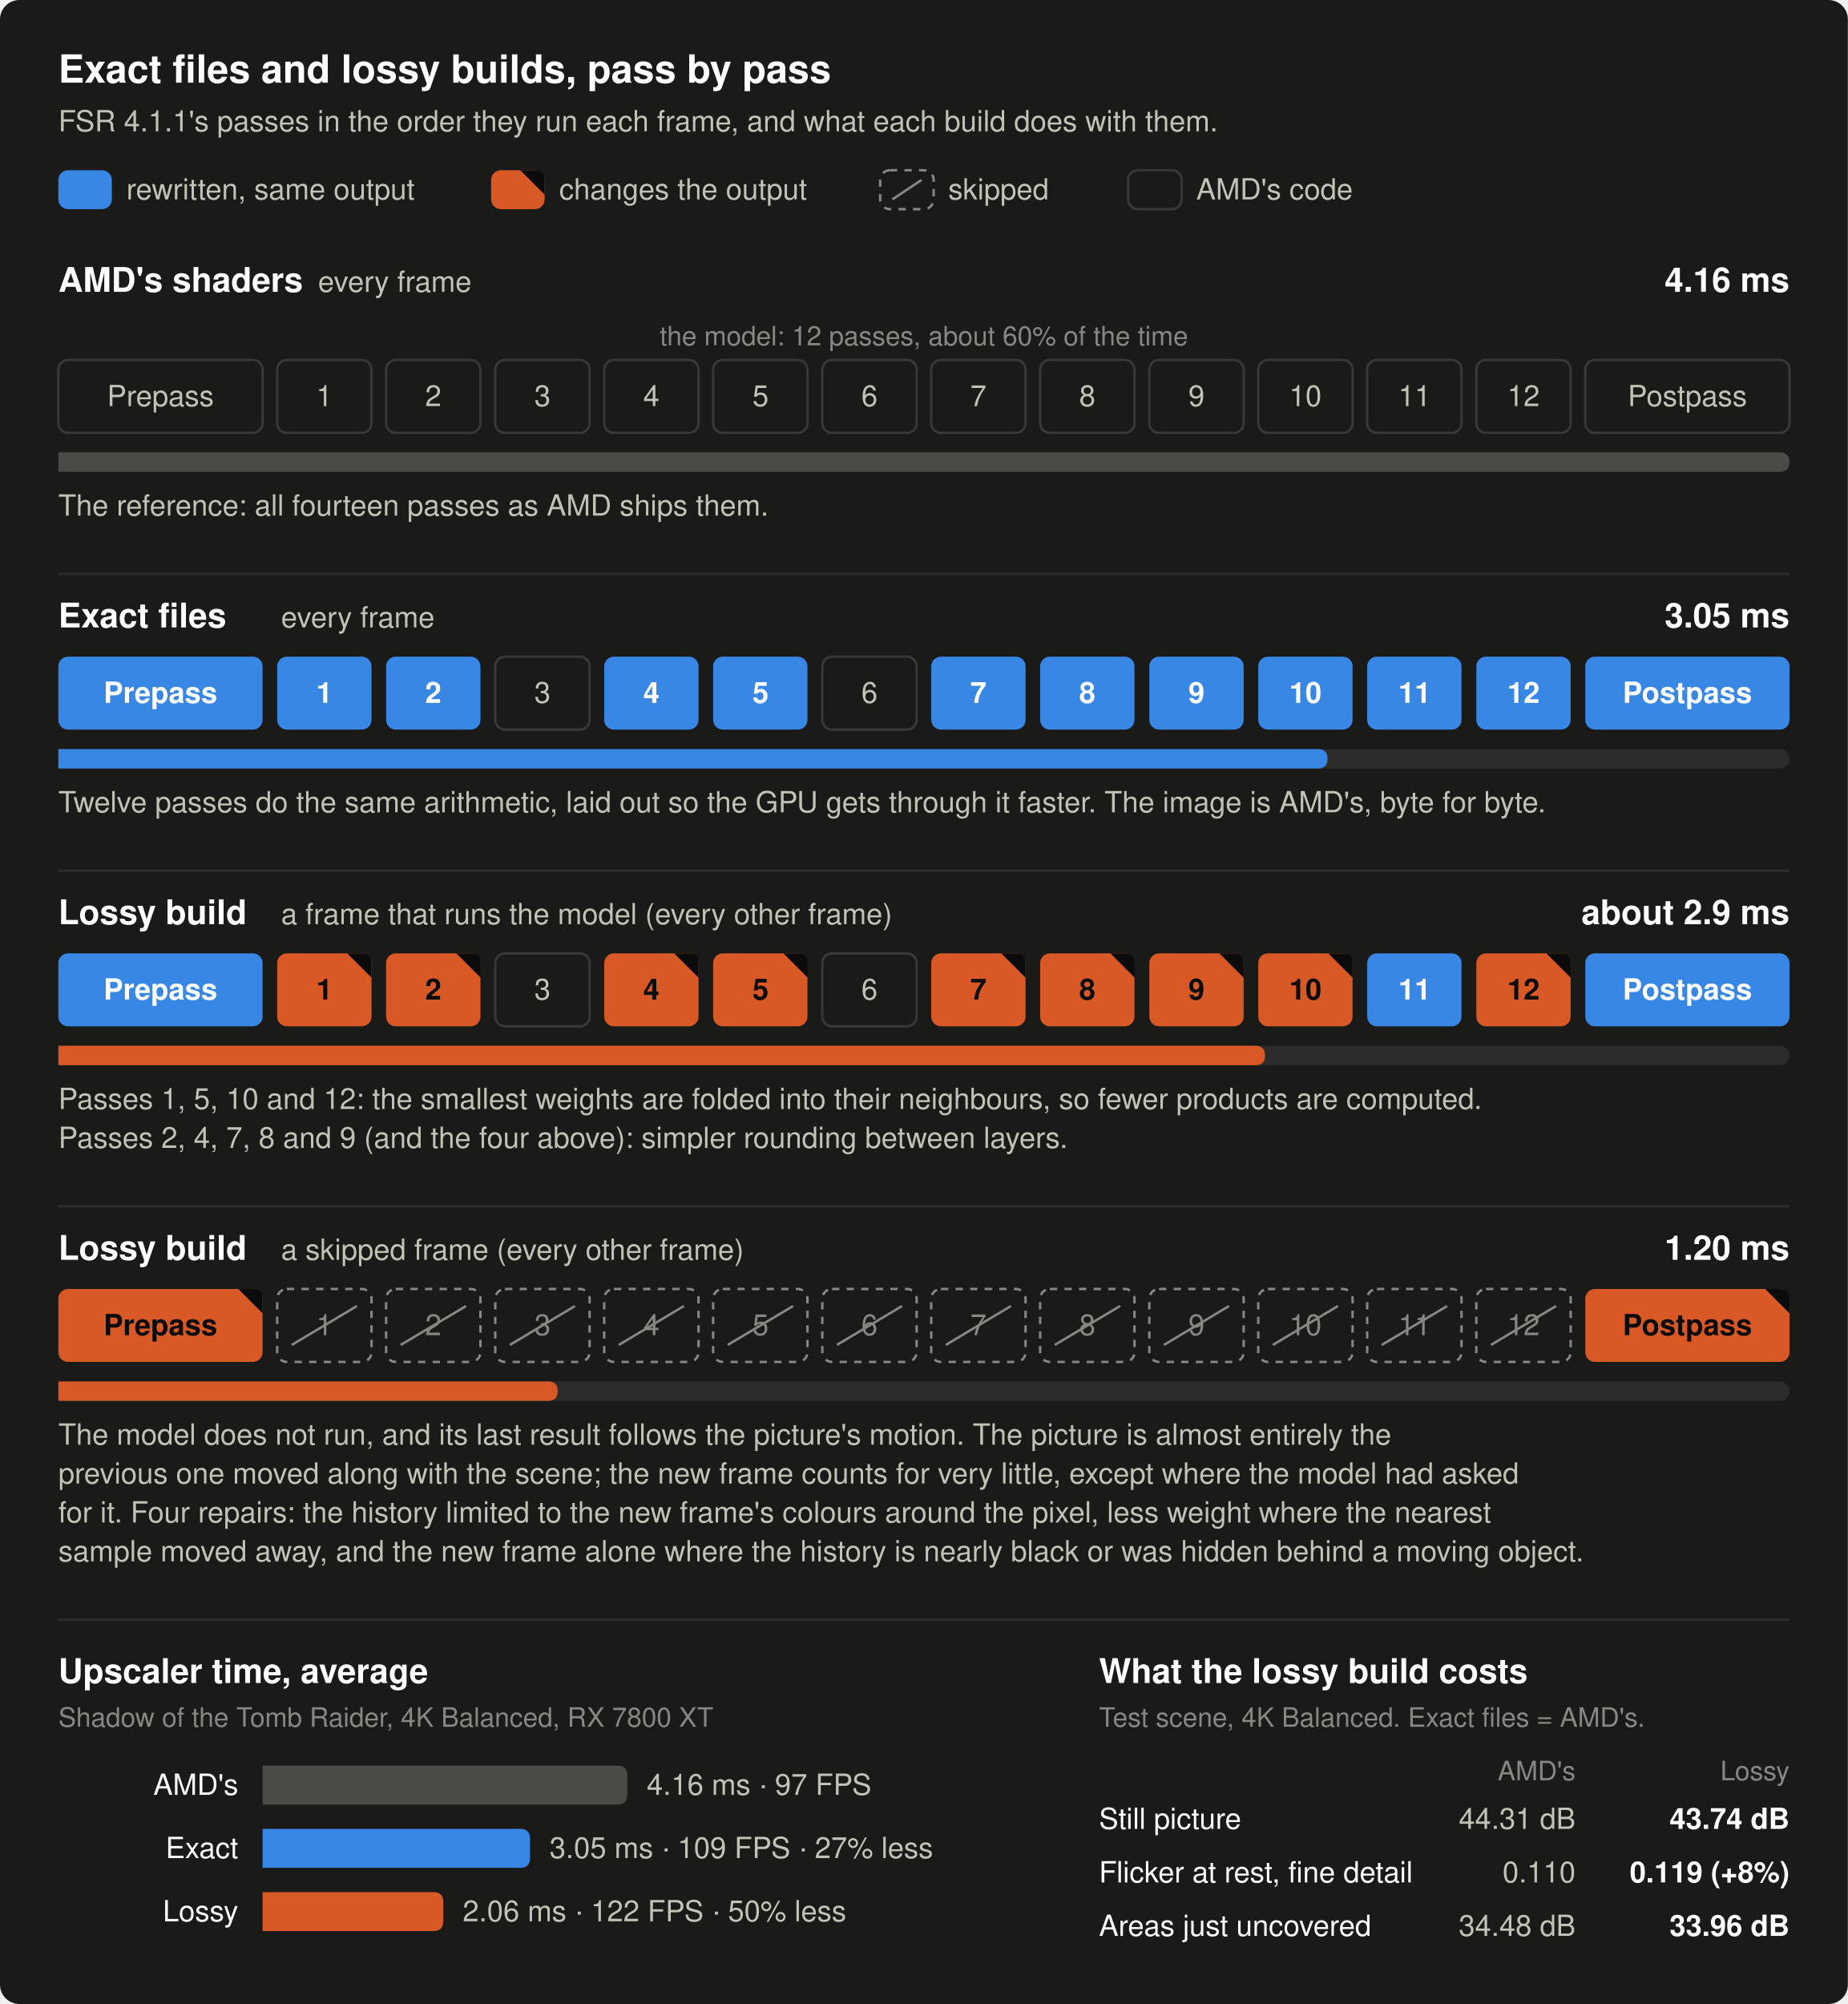
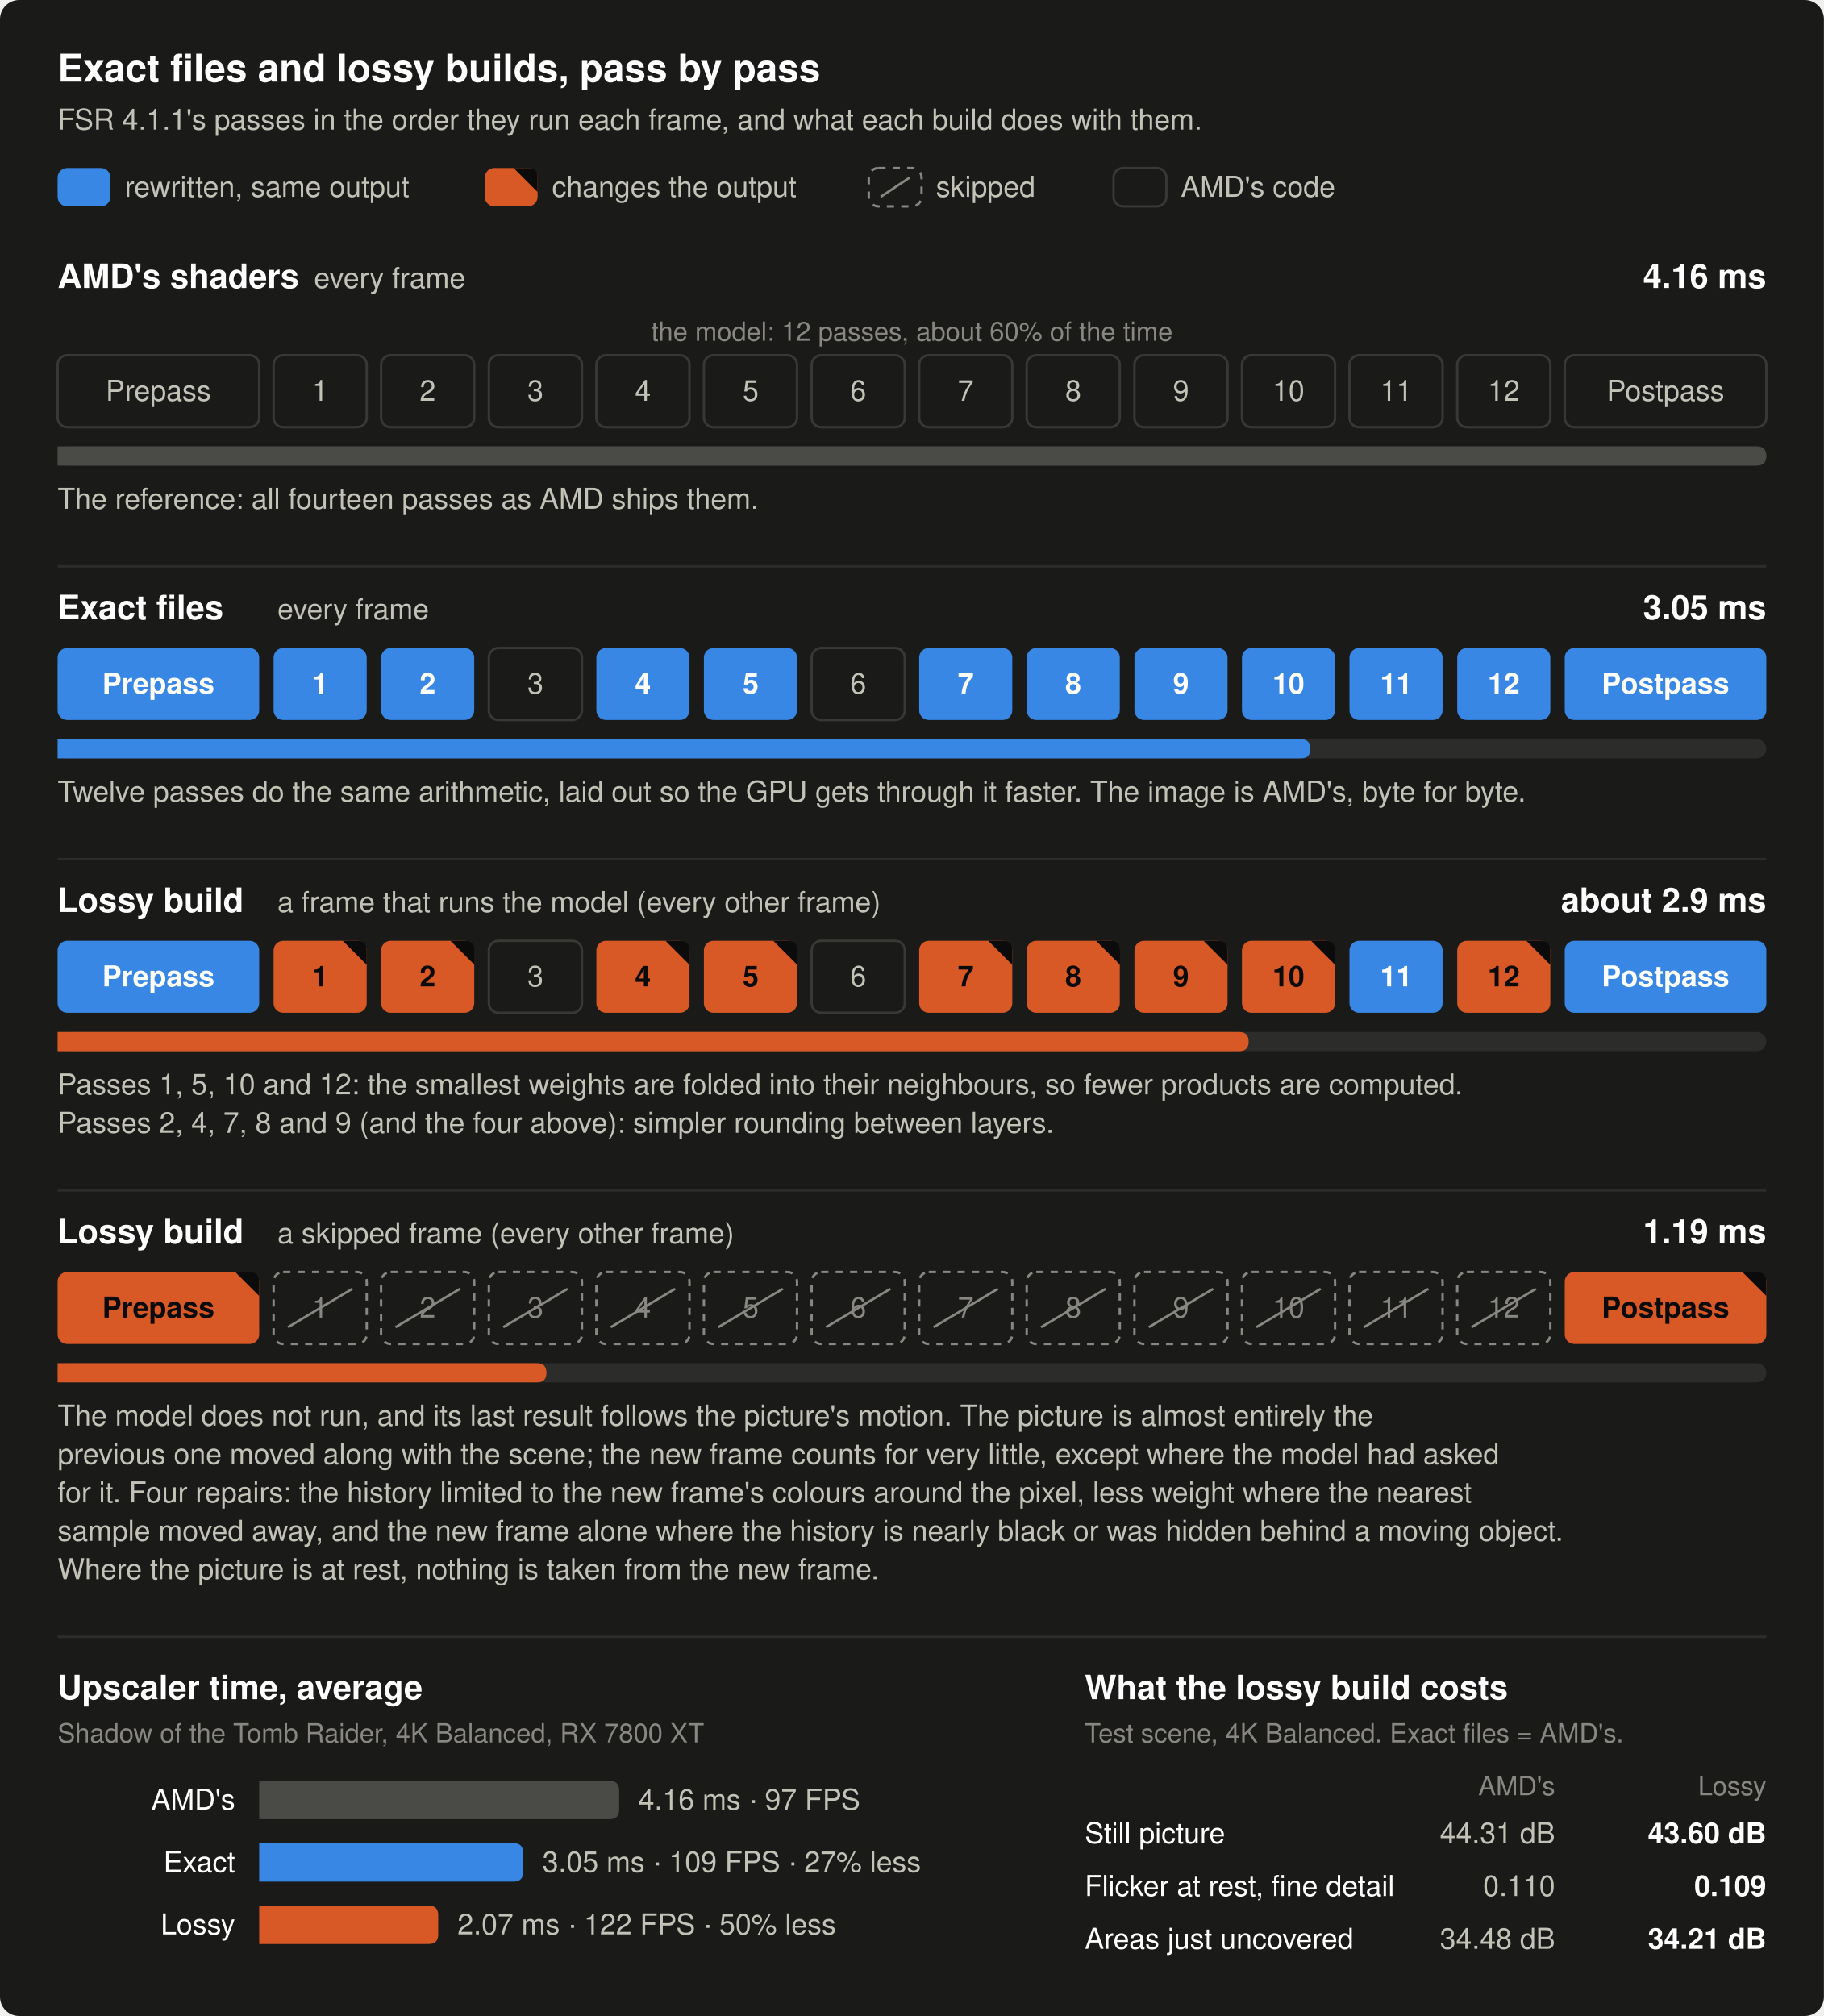
- <svg xmlns="http://www.w3.org/2000/svg" width="760" height="824" viewBox="0 0 760 824" role="img" aria-label="How the exact files and the lossy test builds differ from AMD's FSR 4.1.1 shaders, pass by pass. AMD's shaders: all fourteen passes unchanged, 4.16 ms per frame. Exact files: twelve passes rewritten with the same output (model passes 3 and 6 untouched), 3.05 ms, the image is AMD's byte for byte. Lossy build on a frame that runs the model: nine model passes change the output (weights folded in passes 1, 5, 10 and 12, simpler rounding in those and in 2, 4, 7, 8 and 9), about 2.9 ms. Lossy build on a skipped frame: all twelve model passes are skipped and the prepass and postpass show mostly the reprojected history, with the model's last result following the motion and four repairs, 1.20 ms. The two kinds of frame alternate, 2.06 ms on average, 50% less than AMD's. Cost of the lossy build in a test scene at 4K Balanced: still picture 43.74 dB against 44.31, flicker on fine detail at rest 0.119 against 0.110 (8% more), areas just uncovered by a moving object 33.96 dB against 34.48. Shadow of the Tomb Raider, 4K Balanced, Radeon RX 7800 XT.">
-   <rect width="760" height="824" rx="8" fill="#1a1a19" />
+ <svg xmlns="http://www.w3.org/2000/svg" width="760" height="840" viewBox="0 0 760 840" role="img" aria-label="How the exact files and the lossy test builds differ from AMD's FSR 4.1.1 shaders, pass by pass. AMD's shaders: all fourteen passes unchanged, 4.16 ms per frame. Exact files: twelve passes rewritten with the same output (model passes 3 and 6 untouched), 3.05 ms, the image is AMD's byte for byte. Lossy build on a frame that runs the model: nine model passes change the output (weights folded in passes 1, 5, 10 and 12, simpler rounding in those and in 2, 4, 7, 8 and 9), about 2.9 ms. Lossy build on a skipped frame: all twelve model passes are skipped and the prepass and postpass show mostly the reprojected history, with the model's last result following the motion and four repairs, and nothing taken from the new frame where the picture is at rest, 1.19 ms. The two kinds of frame alternate, 2.07 ms on average, 50% less than AMD's. Cost of the lossy build in a test scene at 4K Balanced: still picture 43.60 dB against 44.31, flicker on fine detail at rest 0.109 against 0.110, areas just uncovered by a moving object 34.21 dB against 34.48. Shadow of the Tomb Raider, 4K Balanced, Radeon RX 7800 XT.">
+   <rect width="760" height="840" rx="8" fill="#1a1a19" />
  <text x="24.0" y="34.0" font-family="-apple-system, 'Segoe UI', Helvetica, Arial, sans-serif" font-size="16" font-weight="600" text-anchor="start" fill="#ffffff">Exact files and lossy builds, pass by pass</text>
  <text x="24.0" y="54.0" font-family="-apple-system, 'Segoe UI', Helvetica, Arial, sans-serif" font-size="12" text-anchor="start" fill="#c3c2b7">FSR 4.1.1's passes in the order they run each frame, and what each build does with them.</text>
  <rect x="24.0" y="70" width="22.0" height="16" rx="4" fill="#3987e5" />
  <text x="35.0" y="82.0" font-family="-apple-system, 'Segoe UI', Helvetica, Arial, sans-serif" font-size="12" font-weight="600" text-anchor="middle" fill="#ffffff" />
  <text x="52.0" y="82.0" font-family="-apple-system, 'Segoe UI', Helvetica, Arial, sans-serif" font-size="12" text-anchor="start" fill="#c3c2b7">rewritten, same output</text>
  <rect x="202.0" y="70" width="22.0" height="16" rx="4" fill="#d95926" />
  <text x="213.0" y="82.0" font-family="-apple-system, 'Segoe UI', Helvetica, Arial, sans-serif" font-size="12" font-weight="600" text-anchor="middle" fill="#0b0b0b" />
  <path d="M214.0,70 H220.0 Q224.0,70 224.0,74 V80 Z" fill="#0b0b0b" />
  <text x="230.0" y="82.0" font-family="-apple-system, 'Segoe UI', Helvetica, Arial, sans-serif" font-size="12" text-anchor="start" fill="#c3c2b7">changes the output</text>
  <rect x="362.0" y="70" width="22.0" height="16" rx="4" fill="#1a1a19" stroke="#898781" stroke-width="1" stroke-dasharray="3 3" />
  <line x1="367" y1="82" x2="379" y2="74" stroke="#898781" stroke-width="1" />
  <text x="390.0" y="82.0" font-family="-apple-system, 'Segoe UI', Helvetica, Arial, sans-serif" font-size="12" text-anchor="start" fill="#c3c2b7">skipped</text>
  <rect x="464.0" y="70" width="22.0" height="16" rx="4" fill="#1a1a19" stroke="#383835" stroke-width="1" />
  <text x="475.0" y="82.0" font-family="-apple-system, 'Segoe UI', Helvetica, Arial, sans-serif" font-size="12" text-anchor="middle" fill="#c3c2b7" />
  <text x="492.0" y="82.0" font-family="-apple-system, 'Segoe UI', Helvetica, Arial, sans-serif" font-size="12" text-anchor="start" fill="#c3c2b7">AMD's code</text>
  <text x="24.0" y="120.0" font-family="-apple-system, 'Segoe UI', Helvetica, Arial, sans-serif" font-size="14" font-weight="600" text-anchor="start" fill="#ffffff">AMD's shaders</text>
  <text x="130.8" y="120.0" font-family="-apple-system, 'Segoe UI', Helvetica, Arial, sans-serif" font-size="12" text-anchor="start" fill="#c3c2b7">every frame</text>
  <text x="736.0" y="120.0" font-family="-apple-system, 'Segoe UI', Helvetica, Arial, sans-serif" font-size="14" font-weight="600" text-anchor="end" fill="#ffffff">4.16 ms</text>
  <rect x="24.0" y="148" width="84.0" height="30" rx="4" fill="#1a1a19" stroke="#383835" stroke-width="1" />
  <text x="66.0" y="167.0" font-family="-apple-system, 'Segoe UI', Helvetica, Arial, sans-serif" font-size="12" text-anchor="middle" fill="#c3c2b7">Prepass</text>
  <rect x="114.0" y="148" width="38.8" height="30" rx="4" fill="#1a1a19" stroke="#383835" stroke-width="1" />
  <text x="133.4" y="167.0" font-family="-apple-system, 'Segoe UI', Helvetica, Arial, sans-serif" font-size="12" text-anchor="middle" fill="#c3c2b7">1</text>
  <rect x="158.8" y="148" width="38.8" height="30" rx="4" fill="#1a1a19" stroke="#383835" stroke-width="1" />
  <text x="178.2" y="167.0" font-family="-apple-system, 'Segoe UI', Helvetica, Arial, sans-serif" font-size="12" text-anchor="middle" fill="#c3c2b7">2</text>
  <rect x="203.7" y="148" width="38.8" height="30" rx="4" fill="#1a1a19" stroke="#383835" stroke-width="1" />
  <text x="223.1" y="167.0" font-family="-apple-system, 'Segoe UI', Helvetica, Arial, sans-serif" font-size="12" text-anchor="middle" fill="#c3c2b7">3</text>
  <rect x="248.5" y="148" width="38.8" height="30" rx="4" fill="#1a1a19" stroke="#383835" stroke-width="1" />
  <text x="267.9" y="167.0" font-family="-apple-system, 'Segoe UI', Helvetica, Arial, sans-serif" font-size="12" text-anchor="middle" fill="#c3c2b7">4</text>
  <rect x="293.3" y="148" width="38.8" height="30" rx="4" fill="#1a1a19" stroke="#383835" stroke-width="1" />
  <text x="312.8" y="167.0" font-family="-apple-system, 'Segoe UI', Helvetica, Arial, sans-serif" font-size="12" text-anchor="middle" fill="#c3c2b7">5</text>
  <rect x="338.2" y="148" width="38.8" height="30" rx="4" fill="#1a1a19" stroke="#383835" stroke-width="1" />
  <text x="357.6" y="167.0" font-family="-apple-system, 'Segoe UI', Helvetica, Arial, sans-serif" font-size="12" text-anchor="middle" fill="#c3c2b7">6</text>
  <rect x="383.0" y="148" width="38.8" height="30" rx="4" fill="#1a1a19" stroke="#383835" stroke-width="1" />
  <text x="402.4" y="167.0" font-family="-apple-system, 'Segoe UI', Helvetica, Arial, sans-serif" font-size="12" text-anchor="middle" fill="#c3c2b7">7</text>
  <rect x="427.8" y="148" width="38.8" height="30" rx="4" fill="#1a1a19" stroke="#383835" stroke-width="1" />
  <text x="447.2" y="167.0" font-family="-apple-system, 'Segoe UI', Helvetica, Arial, sans-serif" font-size="12" text-anchor="middle" fill="#c3c2b7">8</text>
  <rect x="472.7" y="148" width="38.8" height="30" rx="4" fill="#1a1a19" stroke="#383835" stroke-width="1" />
  <text x="492.1" y="167.0" font-family="-apple-system, 'Segoe UI', Helvetica, Arial, sans-serif" font-size="12" text-anchor="middle" fill="#c3c2b7">9</text>
  <rect x="517.5" y="148" width="38.8" height="30" rx="4" fill="#1a1a19" stroke="#383835" stroke-width="1" />
  <text x="536.9" y="167.0" font-family="-apple-system, 'Segoe UI', Helvetica, Arial, sans-serif" font-size="12" text-anchor="middle" fill="#c3c2b7">10</text>
  <rect x="562.3" y="148" width="38.8" height="30" rx="4" fill="#1a1a19" stroke="#383835" stroke-width="1" />
  <text x="581.8" y="167.0" font-family="-apple-system, 'Segoe UI', Helvetica, Arial, sans-serif" font-size="12" text-anchor="middle" fill="#c3c2b7">11</text>
  <rect x="607.2" y="148" width="38.8" height="30" rx="4" fill="#1a1a19" stroke="#383835" stroke-width="1" />
  <text x="626.6" y="167.0" font-family="-apple-system, 'Segoe UI', Helvetica, Arial, sans-serif" font-size="12" text-anchor="middle" fill="#c3c2b7">12</text>
  <rect x="652.0" y="148" width="84.0" height="30" rx="4" fill="#1a1a19" stroke="#383835" stroke-width="1" />
  <text x="694.0" y="167.0" font-family="-apple-system, 'Segoe UI', Helvetica, Arial, sans-serif" font-size="12" text-anchor="middle" fill="#c3c2b7">Postpass</text>
  <text x="380.0" y="142.0" font-family="-apple-system, 'Segoe UI', Helvetica, Arial, sans-serif" font-size="11" text-anchor="middle" fill="#898781">the model: 12 passes, about 60% of the time</text>
  <rect x="24" y="186" width="712" height="8" rx="4" fill="#2c2c2a" />
  <path d="M24,186 H732.0 Q736.0,186 736.0,190 V190 Q736.0,194 732.0,194 H24 Z" fill="#4a4a46" />
  <text x="24.0" y="212.0" font-family="-apple-system, 'Segoe UI', Helvetica, Arial, sans-serif" font-size="12" text-anchor="start" fill="#c3c2b7">The reference: all fourteen passes as AMD ships them.</text>
  <line x1="24" y1="236" x2="736" y2="236" stroke="#2c2c2a" stroke-width="1" />
  <text x="24.0" y="258.0" font-family="-apple-system, 'Segoe UI', Helvetica, Arial, sans-serif" font-size="14" font-weight="600" text-anchor="start" fill="#ffffff">Exact files</text>
  <text x="115.6" y="258.0" font-family="-apple-system, 'Segoe UI', Helvetica, Arial, sans-serif" font-size="12" text-anchor="start" fill="#c3c2b7">every frame</text>
  <text x="736.0" y="258.0" font-family="-apple-system, 'Segoe UI', Helvetica, Arial, sans-serif" font-size="14" font-weight="600" text-anchor="end" fill="#ffffff">3.05 ms</text>
  <rect x="24.0" y="270" width="84.0" height="30" rx="4" fill="#3987e5" />
  <text x="66.0" y="289.0" font-family="-apple-system, 'Segoe UI', Helvetica, Arial, sans-serif" font-size="12" font-weight="600" text-anchor="middle" fill="#ffffff">Prepass</text>
  <rect x="114.0" y="270" width="38.8" height="30" rx="4" fill="#3987e5" />
  <text x="133.4" y="289.0" font-family="-apple-system, 'Segoe UI', Helvetica, Arial, sans-serif" font-size="12" font-weight="600" text-anchor="middle" fill="#ffffff">1</text>
  <rect x="158.8" y="270" width="38.8" height="30" rx="4" fill="#3987e5" />
  <text x="178.2" y="289.0" font-family="-apple-system, 'Segoe UI', Helvetica, Arial, sans-serif" font-size="12" font-weight="600" text-anchor="middle" fill="#ffffff">2</text>
  <rect x="203.7" y="270" width="38.8" height="30" rx="4" fill="#1a1a19" stroke="#383835" stroke-width="1" />
  <text x="223.1" y="289.0" font-family="-apple-system, 'Segoe UI', Helvetica, Arial, sans-serif" font-size="12" text-anchor="middle" fill="#c3c2b7">3</text>
  <rect x="248.5" y="270" width="38.8" height="30" rx="4" fill="#3987e5" />
  <text x="267.9" y="289.0" font-family="-apple-system, 'Segoe UI', Helvetica, Arial, sans-serif" font-size="12" font-weight="600" text-anchor="middle" fill="#ffffff">4</text>
  <rect x="293.3" y="270" width="38.8" height="30" rx="4" fill="#3987e5" />
  <text x="312.8" y="289.0" font-family="-apple-system, 'Segoe UI', Helvetica, Arial, sans-serif" font-size="12" font-weight="600" text-anchor="middle" fill="#ffffff">5</text>
  <rect x="338.2" y="270" width="38.8" height="30" rx="4" fill="#1a1a19" stroke="#383835" stroke-width="1" />
  <text x="357.6" y="289.0" font-family="-apple-system, 'Segoe UI', Helvetica, Arial, sans-serif" font-size="12" text-anchor="middle" fill="#c3c2b7">6</text>
  <rect x="383.0" y="270" width="38.8" height="30" rx="4" fill="#3987e5" />
  <text x="402.4" y="289.0" font-family="-apple-system, 'Segoe UI', Helvetica, Arial, sans-serif" font-size="12" font-weight="600" text-anchor="middle" fill="#ffffff">7</text>
  <rect x="427.8" y="270" width="38.8" height="30" rx="4" fill="#3987e5" />
  <text x="447.2" y="289.0" font-family="-apple-system, 'Segoe UI', Helvetica, Arial, sans-serif" font-size="12" font-weight="600" text-anchor="middle" fill="#ffffff">8</text>
  <rect x="472.7" y="270" width="38.8" height="30" rx="4" fill="#3987e5" />
  <text x="492.1" y="289.0" font-family="-apple-system, 'Segoe UI', Helvetica, Arial, sans-serif" font-size="12" font-weight="600" text-anchor="middle" fill="#ffffff">9</text>
  <rect x="517.5" y="270" width="38.8" height="30" rx="4" fill="#3987e5" />
  <text x="536.9" y="289.0" font-family="-apple-system, 'Segoe UI', Helvetica, Arial, sans-serif" font-size="12" font-weight="600" text-anchor="middle" fill="#ffffff">10</text>
  <rect x="562.3" y="270" width="38.8" height="30" rx="4" fill="#3987e5" />
  <text x="581.8" y="289.0" font-family="-apple-system, 'Segoe UI', Helvetica, Arial, sans-serif" font-size="12" font-weight="600" text-anchor="middle" fill="#ffffff">11</text>
  <rect x="607.2" y="270" width="38.8" height="30" rx="4" fill="#3987e5" />
  <text x="626.6" y="289.0" font-family="-apple-system, 'Segoe UI', Helvetica, Arial, sans-serif" font-size="12" font-weight="600" text-anchor="middle" fill="#ffffff">12</text>
  <rect x="652.0" y="270" width="84.0" height="30" rx="4" fill="#3987e5" />
  <text x="694.0" y="289.0" font-family="-apple-system, 'Segoe UI', Helvetica, Arial, sans-serif" font-size="12" font-weight="600" text-anchor="middle" fill="#ffffff">Postpass</text>
  <rect x="24" y="308" width="712" height="8" rx="4" fill="#2c2c2a" />
  <path d="M24,308 H542.0 Q546.0,308 546.0,312 V312 Q546.0,316 542.0,316 H24 Z" fill="#3987e5" />
  <text x="24.0" y="334.0" font-family="-apple-system, 'Segoe UI', Helvetica, Arial, sans-serif" font-size="12" text-anchor="start" fill="#c3c2b7">Twelve passes do the same arithmetic, laid out so the GPU gets through it faster. The image is AMD's, byte for byte.</text>
  <line x1="24" y1="358" x2="736" y2="358" stroke="#2c2c2a" stroke-width="1" />
  <text x="24.0" y="380.0" font-family="-apple-system, 'Segoe UI', Helvetica, Arial, sans-serif" font-size="14" font-weight="600" text-anchor="start" fill="#ffffff">Lossy build</text>
  <text x="115.6" y="380.0" font-family="-apple-system, 'Segoe UI', Helvetica, Arial, sans-serif" font-size="12" text-anchor="start" fill="#c3c2b7">a frame that runs the model (every other frame)</text>
  <text x="736.0" y="380.0" font-family="-apple-system, 'Segoe UI', Helvetica, Arial, sans-serif" font-size="14" font-weight="600" text-anchor="end" fill="#ffffff">about 2.9 ms</text>
  <rect x="24.0" y="392" width="84.0" height="30" rx="4" fill="#3987e5" />
  <text x="66.0" y="411.0" font-family="-apple-system, 'Segoe UI', Helvetica, Arial, sans-serif" font-size="12" font-weight="600" text-anchor="middle" fill="#ffffff">Prepass</text>
  <rect x="114.0" y="392" width="38.8" height="30" rx="4" fill="#d95926" />
  <text x="133.4" y="411.0" font-family="-apple-system, 'Segoe UI', Helvetica, Arial, sans-serif" font-size="12" font-weight="600" text-anchor="middle" fill="#0b0b0b">1</text>
  <path d="M142.8,392 H148.8 Q152.8,392 152.8,396 V402 Z" fill="#0b0b0b" />
  <rect x="158.8" y="392" width="38.8" height="30" rx="4" fill="#d95926" />
  <text x="178.2" y="411.0" font-family="-apple-system, 'Segoe UI', Helvetica, Arial, sans-serif" font-size="12" font-weight="600" text-anchor="middle" fill="#0b0b0b">2</text>
  <path d="M187.7,392 H193.7 Q197.7,392 197.7,396 V402 Z" fill="#0b0b0b" />
  <rect x="203.7" y="392" width="38.8" height="30" rx="4" fill="#1a1a19" stroke="#383835" stroke-width="1" />
  <text x="223.1" y="411.0" font-family="-apple-system, 'Segoe UI', Helvetica, Arial, sans-serif" font-size="12" text-anchor="middle" fill="#c3c2b7">3</text>
  <rect x="248.5" y="392" width="38.8" height="30" rx="4" fill="#d95926" />
  <text x="267.9" y="411.0" font-family="-apple-system, 'Segoe UI', Helvetica, Arial, sans-serif" font-size="12" font-weight="600" text-anchor="middle" fill="#0b0b0b">4</text>
  <path d="M277.3,392 H283.3 Q287.3,392 287.3,396 V402 Z" fill="#0b0b0b" />
  <rect x="293.3" y="392" width="38.8" height="30" rx="4" fill="#d95926" />
  <text x="312.8" y="411.0" font-family="-apple-system, 'Segoe UI', Helvetica, Arial, sans-serif" font-size="12" font-weight="600" text-anchor="middle" fill="#0b0b0b">5</text>
  <path d="M322.2,392 H328.2 Q332.2,392 332.2,396 V402 Z" fill="#0b0b0b" />
  <rect x="338.2" y="392" width="38.8" height="30" rx="4" fill="#1a1a19" stroke="#383835" stroke-width="1" />
  <text x="357.6" y="411.0" font-family="-apple-system, 'Segoe UI', Helvetica, Arial, sans-serif" font-size="12" text-anchor="middle" fill="#c3c2b7">6</text>
  <rect x="383.0" y="392" width="38.8" height="30" rx="4" fill="#d95926" />
  <text x="402.4" y="411.0" font-family="-apple-system, 'Segoe UI', Helvetica, Arial, sans-serif" font-size="12" font-weight="600" text-anchor="middle" fill="#0b0b0b">7</text>
  <path d="M411.8,392 H417.8 Q421.8,392 421.8,396 V402 Z" fill="#0b0b0b" />
  <rect x="427.8" y="392" width="38.8" height="30" rx="4" fill="#d95926" />
  <text x="447.2" y="411.0" font-family="-apple-system, 'Segoe UI', Helvetica, Arial, sans-serif" font-size="12" font-weight="600" text-anchor="middle" fill="#0b0b0b">8</text>
  <path d="M456.7,392 H462.7 Q466.7,392 466.7,396 V402 Z" fill="#0b0b0b" />
  <rect x="472.7" y="392" width="38.8" height="30" rx="4" fill="#d95926" />
  <text x="492.1" y="411.0" font-family="-apple-system, 'Segoe UI', Helvetica, Arial, sans-serif" font-size="12" font-weight="600" text-anchor="middle" fill="#0b0b0b">9</text>
  <path d="M501.5,392 H507.5 Q511.5,392 511.5,396 V402 Z" fill="#0b0b0b" />
  <rect x="517.5" y="392" width="38.8" height="30" rx="4" fill="#d95926" />
  <text x="536.9" y="411.0" font-family="-apple-system, 'Segoe UI', Helvetica, Arial, sans-serif" font-size="12" font-weight="600" text-anchor="middle" fill="#0b0b0b">10</text>
  <path d="M546.3,392 H552.3 Q556.3,392 556.3,396 V402 Z" fill="#0b0b0b" />
  <rect x="562.3" y="392" width="38.8" height="30" rx="4" fill="#3987e5" />
  <text x="581.8" y="411.0" font-family="-apple-system, 'Segoe UI', Helvetica, Arial, sans-serif" font-size="12" font-weight="600" text-anchor="middle" fill="#ffffff">11</text>
  <rect x="607.2" y="392" width="38.8" height="30" rx="4" fill="#d95926" />
  <text x="626.6" y="411.0" font-family="-apple-system, 'Segoe UI', Helvetica, Arial, sans-serif" font-size="12" font-weight="600" text-anchor="middle" fill="#0b0b0b">12</text>
  <path d="M636.0,392 H642.0 Q646.0,392 646.0,396 V402 Z" fill="#0b0b0b" />
  <rect x="652.0" y="392" width="84.0" height="30" rx="4" fill="#3987e5" />
  <text x="694.0" y="411.0" font-family="-apple-system, 'Segoe UI', Helvetica, Arial, sans-serif" font-size="12" font-weight="600" text-anchor="middle" fill="#ffffff">Postpass</text>
  <rect x="24" y="430" width="712" height="8" rx="4" fill="#2c2c2a" />
  <path d="M24,430 H516.3 Q520.3,430 520.3,434 V434 Q520.3,438 516.3,438 H24 Z" fill="#d95926" />
  <text x="24.0" y="456.0" font-family="-apple-system, 'Segoe UI', Helvetica, Arial, sans-serif" font-size="12" text-anchor="start" fill="#c3c2b7">Passes 1, 5, 10 and 12: the smallest weights are folded into their neighbours, so fewer products are computed.</text>
  <text x="24.0" y="472.0" font-family="-apple-system, 'Segoe UI', Helvetica, Arial, sans-serif" font-size="12" text-anchor="start" fill="#c3c2b7">Passes 2, 4, 7, 8 and 9 (and the four above): simpler rounding between layers.</text>
  <line x1="24" y1="496" x2="736" y2="496" stroke="#2c2c2a" stroke-width="1" />
  <text x="24.0" y="518.0" font-family="-apple-system, 'Segoe UI', Helvetica, Arial, sans-serif" font-size="14" font-weight="600" text-anchor="start" fill="#ffffff">Lossy build</text>
  <text x="115.6" y="518.0" font-family="-apple-system, 'Segoe UI', Helvetica, Arial, sans-serif" font-size="12" text-anchor="start" fill="#c3c2b7">a skipped frame (every other frame)</text>
-   <text x="736.0" y="518.0" font-family="-apple-system, 'Segoe UI', Helvetica, Arial, sans-serif" font-size="14" font-weight="600" text-anchor="end" fill="#ffffff">1.20 ms</text>
+   <text x="736.0" y="518.0" font-family="-apple-system, 'Segoe UI', Helvetica, Arial, sans-serif" font-size="14" font-weight="600" text-anchor="end" fill="#ffffff">1.19 ms</text>
  <rect x="24.0" y="530" width="84.0" height="30" rx="4" fill="#d95926" />
  <text x="66.0" y="549.0" font-family="-apple-system, 'Segoe UI', Helvetica, Arial, sans-serif" font-size="12" font-weight="600" text-anchor="middle" fill="#0b0b0b">Prepass</text>
  <path d="M98.0,530 H104.0 Q108.0,530 108.0,534 V540 Z" fill="#0b0b0b" />
  <rect x="114.0" y="530" width="38.8" height="30" rx="4" fill="#1a1a19" stroke="#898781" stroke-width="1" stroke-dasharray="3 3" />
  <text x="133.4" y="549.0" font-family="-apple-system, 'Segoe UI', Helvetica, Arial, sans-serif" font-size="12" text-anchor="middle" fill="#898781">1</text>
  <line x1="120.0" y1="553" x2="146.8" y2="537" stroke="#898781" stroke-width="1" />
  <rect x="158.8" y="530" width="38.8" height="30" rx="4" fill="#1a1a19" stroke="#898781" stroke-width="1" stroke-dasharray="3 3" />
  <text x="178.2" y="549.0" font-family="-apple-system, 'Segoe UI', Helvetica, Arial, sans-serif" font-size="12" text-anchor="middle" fill="#898781">2</text>
  <line x1="164.8" y1="553" x2="191.7" y2="537" stroke="#898781" stroke-width="1" />
  <rect x="203.7" y="530" width="38.8" height="30" rx="4" fill="#1a1a19" stroke="#898781" stroke-width="1" stroke-dasharray="3 3" />
  <text x="223.1" y="549.0" font-family="-apple-system, 'Segoe UI', Helvetica, Arial, sans-serif" font-size="12" text-anchor="middle" fill="#898781">3</text>
  <line x1="209.7" y1="553" x2="236.5" y2="537" stroke="#898781" stroke-width="1" />
  <rect x="248.5" y="530" width="38.8" height="30" rx="4" fill="#1a1a19" stroke="#898781" stroke-width="1" stroke-dasharray="3 3" />
  <text x="267.9" y="549.0" font-family="-apple-system, 'Segoe UI', Helvetica, Arial, sans-serif" font-size="12" text-anchor="middle" fill="#898781">4</text>
  <line x1="254.5" y1="553" x2="281.3" y2="537" stroke="#898781" stroke-width="1" />
  <rect x="293.3" y="530" width="38.8" height="30" rx="4" fill="#1a1a19" stroke="#898781" stroke-width="1" stroke-dasharray="3 3" />
  <text x="312.8" y="549.0" font-family="-apple-system, 'Segoe UI', Helvetica, Arial, sans-serif" font-size="12" text-anchor="middle" fill="#898781">5</text>
  <line x1="299.3" y1="553" x2="326.2" y2="537" stroke="#898781" stroke-width="1" />
  <rect x="338.2" y="530" width="38.8" height="30" rx="4" fill="#1a1a19" stroke="#898781" stroke-width="1" stroke-dasharray="3 3" />
  <text x="357.6" y="549.0" font-family="-apple-system, 'Segoe UI', Helvetica, Arial, sans-serif" font-size="12" text-anchor="middle" fill="#898781">6</text>
  <line x1="344.2" y1="553" x2="371.0" y2="537" stroke="#898781" stroke-width="1" />
  <rect x="383.0" y="530" width="38.8" height="30" rx="4" fill="#1a1a19" stroke="#898781" stroke-width="1" stroke-dasharray="3 3" />
  <text x="402.4" y="549.0" font-family="-apple-system, 'Segoe UI', Helvetica, Arial, sans-serif" font-size="12" text-anchor="middle" fill="#898781">7</text>
  <line x1="389.0" y1="553" x2="415.8" y2="537" stroke="#898781" stroke-width="1" />
  <rect x="427.8" y="530" width="38.8" height="30" rx="4" fill="#1a1a19" stroke="#898781" stroke-width="1" stroke-dasharray="3 3" />
  <text x="447.2" y="549.0" font-family="-apple-system, 'Segoe UI', Helvetica, Arial, sans-serif" font-size="12" text-anchor="middle" fill="#898781">8</text>
  <line x1="433.8" y1="553" x2="460.7" y2="537" stroke="#898781" stroke-width="1" />
  <rect x="472.7" y="530" width="38.8" height="30" rx="4" fill="#1a1a19" stroke="#898781" stroke-width="1" stroke-dasharray="3 3" />
  <text x="492.1" y="549.0" font-family="-apple-system, 'Segoe UI', Helvetica, Arial, sans-serif" font-size="12" text-anchor="middle" fill="#898781">9</text>
  <line x1="478.7" y1="553" x2="505.5" y2="537" stroke="#898781" stroke-width="1" />
  <rect x="517.5" y="530" width="38.8" height="30" rx="4" fill="#1a1a19" stroke="#898781" stroke-width="1" stroke-dasharray="3 3" />
  <text x="536.9" y="549.0" font-family="-apple-system, 'Segoe UI', Helvetica, Arial, sans-serif" font-size="12" text-anchor="middle" fill="#898781">10</text>
  <line x1="523.5" y1="553" x2="550.3" y2="537" stroke="#898781" stroke-width="1" />
  <rect x="562.3" y="530" width="38.8" height="30" rx="4" fill="#1a1a19" stroke="#898781" stroke-width="1" stroke-dasharray="3 3" />
  <text x="581.8" y="549.0" font-family="-apple-system, 'Segoe UI', Helvetica, Arial, sans-serif" font-size="12" text-anchor="middle" fill="#898781">11</text>
  <line x1="568.3" y1="553" x2="595.2" y2="537" stroke="#898781" stroke-width="1" />
  <rect x="607.2" y="530" width="38.8" height="30" rx="4" fill="#1a1a19" stroke="#898781" stroke-width="1" stroke-dasharray="3 3" />
  <text x="626.6" y="549.0" font-family="-apple-system, 'Segoe UI', Helvetica, Arial, sans-serif" font-size="12" text-anchor="middle" fill="#898781">12</text>
  <line x1="613.2" y1="553" x2="640.0" y2="537" stroke="#898781" stroke-width="1" />
  <rect x="652.0" y="530" width="84.0" height="30" rx="4" fill="#d95926" />
  <text x="694.0" y="549.0" font-family="-apple-system, 'Segoe UI', Helvetica, Arial, sans-serif" font-size="12" font-weight="600" text-anchor="middle" fill="#0b0b0b">Postpass</text>
  <path d="M726.0,530 H732.0 Q736.0,530 736.0,534 V540 Z" fill="#0b0b0b" />
  <rect x="24" y="568" width="712" height="8" rx="4" fill="#2c2c2a" />
-   <path d="M24,568 H225.4 Q229.4,568 229.4,572 V572 Q229.4,576 225.4,576 H24 Z" fill="#d95926" />
+   <path d="M24,568 H223.7 Q227.7,568 227.7,572 V572 Q227.7,576 223.7,576 H24 Z" fill="#d95926" />
  <text x="24.0" y="594.0" font-family="-apple-system, 'Segoe UI', Helvetica, Arial, sans-serif" font-size="12" text-anchor="start" fill="#c3c2b7">The model does not run, and its last result follows the picture's motion. The picture is almost entirely the</text>
  <text x="24.0" y="610.0" font-family="-apple-system, 'Segoe UI', Helvetica, Arial, sans-serif" font-size="12" text-anchor="start" fill="#c3c2b7">previous one moved along with the scene; the new frame counts for very little, except where the model had asked</text>
  <text x="24.0" y="626.0" font-family="-apple-system, 'Segoe UI', Helvetica, Arial, sans-serif" font-size="12" text-anchor="start" fill="#c3c2b7">for it. Four repairs: the history limited to the new frame's colours around the pixel, less weight where the nearest</text>
  <text x="24.0" y="642.0" font-family="-apple-system, 'Segoe UI', Helvetica, Arial, sans-serif" font-size="12" text-anchor="start" fill="#c3c2b7">sample moved away, and the new frame alone where the history is nearly black or was hidden behind a moving object.</text>
-   <line x1="24" y1="666" x2="736" y2="666" stroke="#2c2c2a" stroke-width="1" />
-   <text x="24.0" y="692.0" font-family="-apple-system, 'Segoe UI', Helvetica, Arial, sans-serif" font-size="14" font-weight="600" text-anchor="start" fill="#ffffff">Upscaler time, average</text>
-   <text x="24.0" y="710.0" font-family="-apple-system, 'Segoe UI', Helvetica, Arial, sans-serif" font-size="11" text-anchor="start" fill="#898781">Shadow of the Tomb Raider, 4K Balanced, RX 7800 XT</text>
-   <text x="98.0" y="738.0" font-family="-apple-system, 'Segoe UI', Helvetica, Arial, sans-serif" font-size="12" text-anchor="end" fill="#ffffff">AMD's</text>
-   <path d="M108,726 H254.0 Q258.0,726 258.0,730 V738 Q258.0,742 254.0,742 H108 Z" fill="#4a4a46" />
-   <text x="266.0" y="738.0" font-family="-apple-system, 'Segoe UI', Helvetica, Arial, sans-serif" font-size="12" text-anchor="start" fill="#c3c2b7">4.16 ms  ·  97 FPS</text>
-   <text x="98.0" y="764.0" font-family="-apple-system, 'Segoe UI', Helvetica, Arial, sans-serif" font-size="12" text-anchor="end" fill="#ffffff">Exact</text>
-   <path d="M108,752 H214.0 Q218.0,752 218.0,756 V764 Q218.0,768 214.0,768 H108 Z" fill="#3987e5" />
-   <text x="226.0" y="764.0" font-family="-apple-system, 'Segoe UI', Helvetica, Arial, sans-serif" font-size="12" text-anchor="start" fill="#c3c2b7">3.05 ms  ·  109 FPS  ·  27% less</text>
-   <text x="98.0" y="790.0" font-family="-apple-system, 'Segoe UI', Helvetica, Arial, sans-serif" font-size="12" text-anchor="end" fill="#ffffff">Lossy</text>
-   <path d="M108,778 H178.3 Q182.3,778 182.3,782 V790 Q182.3,794 178.3,794 H108 Z" fill="#d95926" />
-   <text x="190.3" y="790.0" font-family="-apple-system, 'Segoe UI', Helvetica, Arial, sans-serif" font-size="12" text-anchor="start" fill="#c3c2b7">2.06 ms  ·  122 FPS  ·  50% less</text>
-   <text x="452.0" y="692.0" font-family="-apple-system, 'Segoe UI', Helvetica, Arial, sans-serif" font-size="14" font-weight="600" text-anchor="start" fill="#ffffff">What the lossy build costs</text>
-   <text x="452.0" y="710.0" font-family="-apple-system, 'Segoe UI', Helvetica, Arial, sans-serif" font-size="11" text-anchor="start" fill="#898781">Test scene, 4K Balanced. Exact files = AMD's.</text>
-   <text x="648.0" y="732.0" font-family="-apple-system, 'Segoe UI', Helvetica, Arial, sans-serif" font-size="11" text-anchor="end" fill="#898781">AMD's</text>
-   <text x="736.0" y="732.0" font-family="-apple-system, 'Segoe UI', Helvetica, Arial, sans-serif" font-size="11" text-anchor="end" fill="#898781">Lossy</text>
-   <text x="452.0" y="752.0" font-family="-apple-system, 'Segoe UI', Helvetica, Arial, sans-serif" font-size="12" text-anchor="start" fill="#ffffff">Still picture</text>
-   <text x="648.0" y="752.0" font-family="-apple-system, 'Segoe UI', Helvetica, Arial, sans-serif" font-size="12" text-anchor="end" fill="#c3c2b7">44.31 dB</text>
-   <text x="736.0" y="752.0" font-family="-apple-system, 'Segoe UI', Helvetica, Arial, sans-serif" font-size="12" font-weight="600" text-anchor="end" fill="#ffffff">43.74 dB</text>
-   <text x="452.0" y="774.0" font-family="-apple-system, 'Segoe UI', Helvetica, Arial, sans-serif" font-size="12" text-anchor="start" fill="#ffffff">Flicker at rest, fine detail</text>
-   <text x="648.0" y="774.0" font-family="-apple-system, 'Segoe UI', Helvetica, Arial, sans-serif" font-size="12" text-anchor="end" fill="#c3c2b7">0.110</text>
-   <text x="736.0" y="774.0" font-family="-apple-system, 'Segoe UI', Helvetica, Arial, sans-serif" font-size="12" font-weight="600" text-anchor="end" fill="#ffffff">0.119 (+8%)</text>
-   <text x="452.0" y="796.0" font-family="-apple-system, 'Segoe UI', Helvetica, Arial, sans-serif" font-size="12" text-anchor="start" fill="#ffffff">Areas just uncovered</text>
-   <text x="648.0" y="796.0" font-family="-apple-system, 'Segoe UI', Helvetica, Arial, sans-serif" font-size="12" text-anchor="end" fill="#c3c2b7">34.48 dB</text>
-   <text x="736.0" y="796.0" font-family="-apple-system, 'Segoe UI', Helvetica, Arial, sans-serif" font-size="12" font-weight="600" text-anchor="end" fill="#ffffff">33.96 dB</text>
+   <text x="24.0" y="658.0" font-family="-apple-system, 'Segoe UI', Helvetica, Arial, sans-serif" font-size="12" text-anchor="start" fill="#c3c2b7">Where the picture is at rest, nothing is taken from the new frame.</text>
+   <line x1="24" y1="682" x2="736" y2="682" stroke="#2c2c2a" stroke-width="1" />
+   <text x="24.0" y="708.0" font-family="-apple-system, 'Segoe UI', Helvetica, Arial, sans-serif" font-size="14" font-weight="600" text-anchor="start" fill="#ffffff">Upscaler time, average</text>
+   <text x="24.0" y="726.0" font-family="-apple-system, 'Segoe UI', Helvetica, Arial, sans-serif" font-size="11" text-anchor="start" fill="#898781">Shadow of the Tomb Raider, 4K Balanced, RX 7800 XT</text>
+   <text x="98.0" y="754.0" font-family="-apple-system, 'Segoe UI', Helvetica, Arial, sans-serif" font-size="12" text-anchor="end" fill="#ffffff">AMD's</text>
+   <path d="M108,742 H254.0 Q258.0,742 258.0,746 V754 Q258.0,758 254.0,758 H108 Z" fill="#4a4a46" />
+   <text x="266.0" y="754.0" font-family="-apple-system, 'Segoe UI', Helvetica, Arial, sans-serif" font-size="12" text-anchor="start" fill="#c3c2b7">4.16 ms  ·  97 FPS</text>
+   <text x="98.0" y="780.0" font-family="-apple-system, 'Segoe UI', Helvetica, Arial, sans-serif" font-size="12" text-anchor="end" fill="#ffffff">Exact</text>
+   <path d="M108,768 H214.0 Q218.0,768 218.0,772 V780 Q218.0,784 214.0,784 H108 Z" fill="#3987e5" />
+   <text x="226.0" y="780.0" font-family="-apple-system, 'Segoe UI', Helvetica, Arial, sans-serif" font-size="12" text-anchor="start" fill="#c3c2b7">3.05 ms  ·  109 FPS  ·  27% less</text>
+   <text x="98.0" y="806.0" font-family="-apple-system, 'Segoe UI', Helvetica, Arial, sans-serif" font-size="12" text-anchor="end" fill="#ffffff">Lossy</text>
+   <path d="M108,794 H178.6 Q182.6,794 182.6,798 V806 Q182.6,810 178.6,810 H108 Z" fill="#d95926" />
+   <text x="190.6" y="806.0" font-family="-apple-system, 'Segoe UI', Helvetica, Arial, sans-serif" font-size="12" text-anchor="start" fill="#c3c2b7">2.07 ms  ·  122 FPS  ·  50% less</text>
+   <text x="452.0" y="708.0" font-family="-apple-system, 'Segoe UI', Helvetica, Arial, sans-serif" font-size="14" font-weight="600" text-anchor="start" fill="#ffffff">What the lossy build costs</text>
+   <text x="452.0" y="726.0" font-family="-apple-system, 'Segoe UI', Helvetica, Arial, sans-serif" font-size="11" text-anchor="start" fill="#898781">Test scene, 4K Balanced. Exact files = AMD's.</text>
+   <text x="648.0" y="748.0" font-family="-apple-system, 'Segoe UI', Helvetica, Arial, sans-serif" font-size="11" text-anchor="end" fill="#898781">AMD's</text>
+   <text x="736.0" y="748.0" font-family="-apple-system, 'Segoe UI', Helvetica, Arial, sans-serif" font-size="11" text-anchor="end" fill="#898781">Lossy</text>
+   <text x="452.0" y="768.0" font-family="-apple-system, 'Segoe UI', Helvetica, Arial, sans-serif" font-size="12" text-anchor="start" fill="#ffffff">Still picture</text>
+   <text x="648.0" y="768.0" font-family="-apple-system, 'Segoe UI', Helvetica, Arial, sans-serif" font-size="12" text-anchor="end" fill="#c3c2b7">44.31 dB</text>
+   <text x="736.0" y="768.0" font-family="-apple-system, 'Segoe UI', Helvetica, Arial, sans-serif" font-size="12" font-weight="600" text-anchor="end" fill="#ffffff">43.60 dB</text>
+   <text x="452.0" y="790.0" font-family="-apple-system, 'Segoe UI', Helvetica, Arial, sans-serif" font-size="12" text-anchor="start" fill="#ffffff">Flicker at rest, fine detail</text>
+   <text x="648.0" y="790.0" font-family="-apple-system, 'Segoe UI', Helvetica, Arial, sans-serif" font-size="12" text-anchor="end" fill="#c3c2b7">0.110</text>
+   <text x="736.0" y="790.0" font-family="-apple-system, 'Segoe UI', Helvetica, Arial, sans-serif" font-size="12" font-weight="600" text-anchor="end" fill="#ffffff">0.109</text>
+   <text x="452.0" y="812.0" font-family="-apple-system, 'Segoe UI', Helvetica, Arial, sans-serif" font-size="12" text-anchor="start" fill="#ffffff">Areas just uncovered</text>
+   <text x="648.0" y="812.0" font-family="-apple-system, 'Segoe UI', Helvetica, Arial, sans-serif" font-size="12" text-anchor="end" fill="#c3c2b7">34.48 dB</text>
+   <text x="736.0" y="812.0" font-family="-apple-system, 'Segoe UI', Helvetica, Arial, sans-serif" font-size="12" font-weight="600" text-anchor="end" fill="#ffffff">34.21 dB</text>
</svg>
